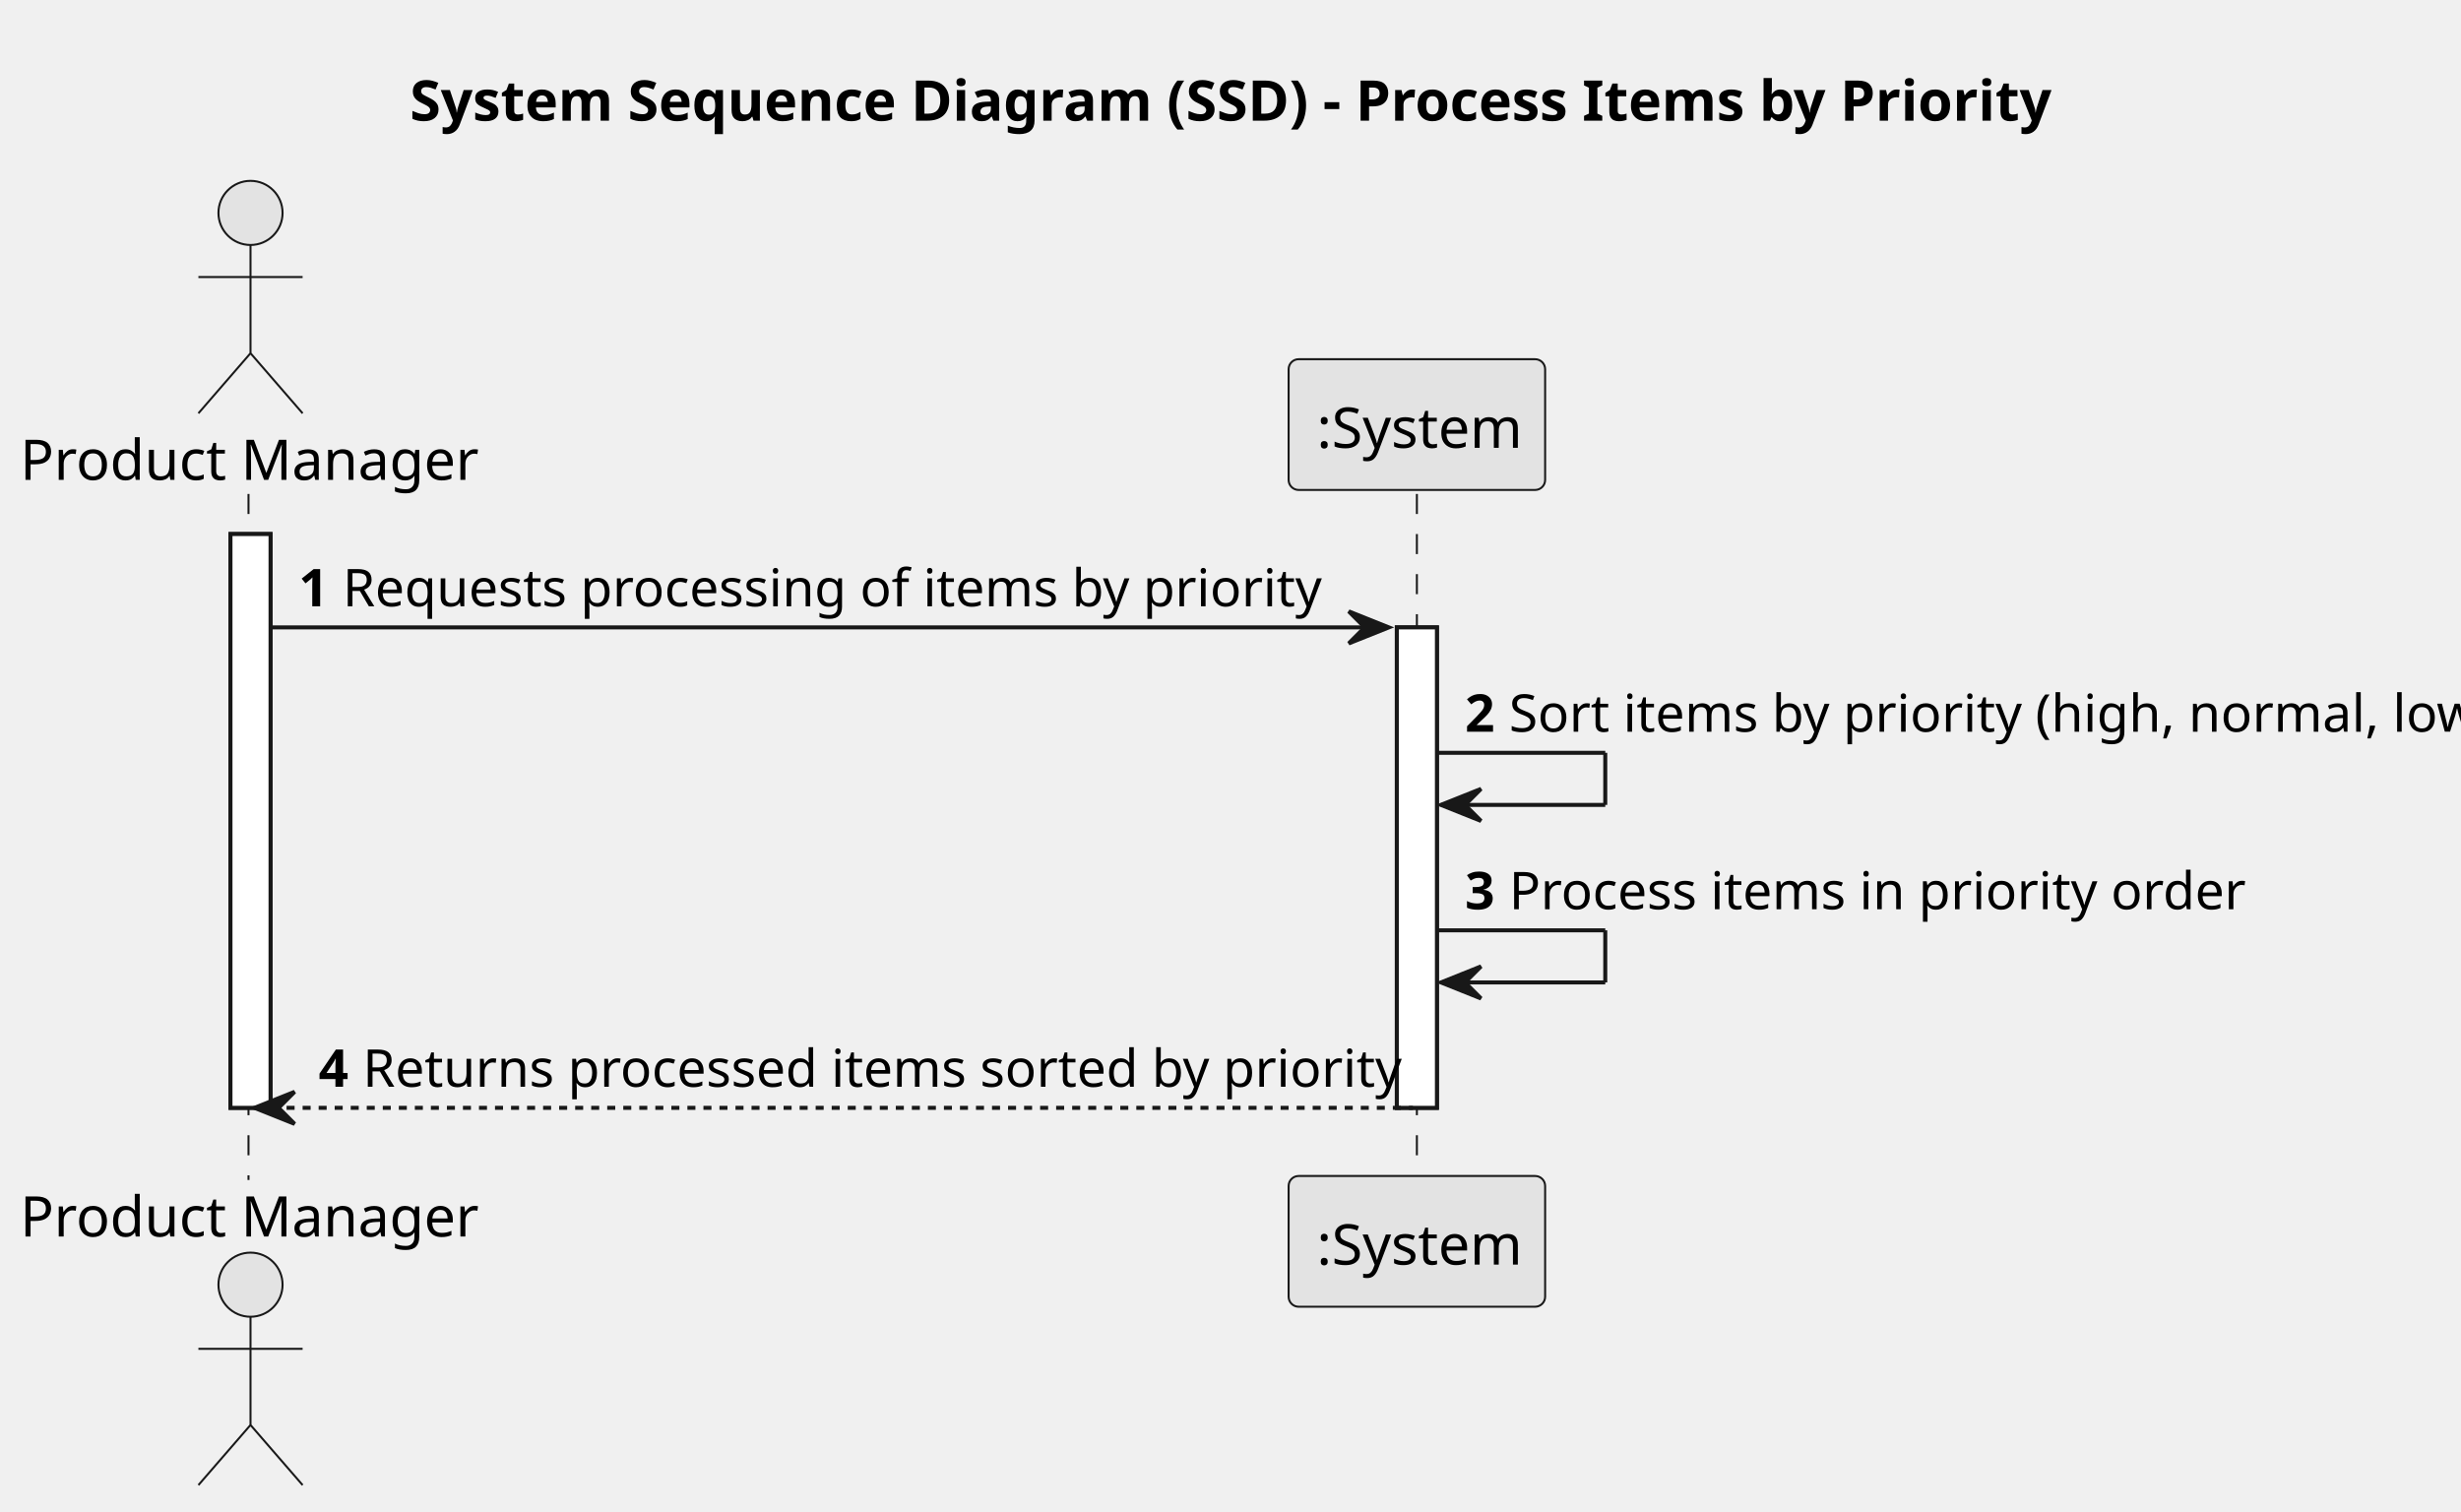
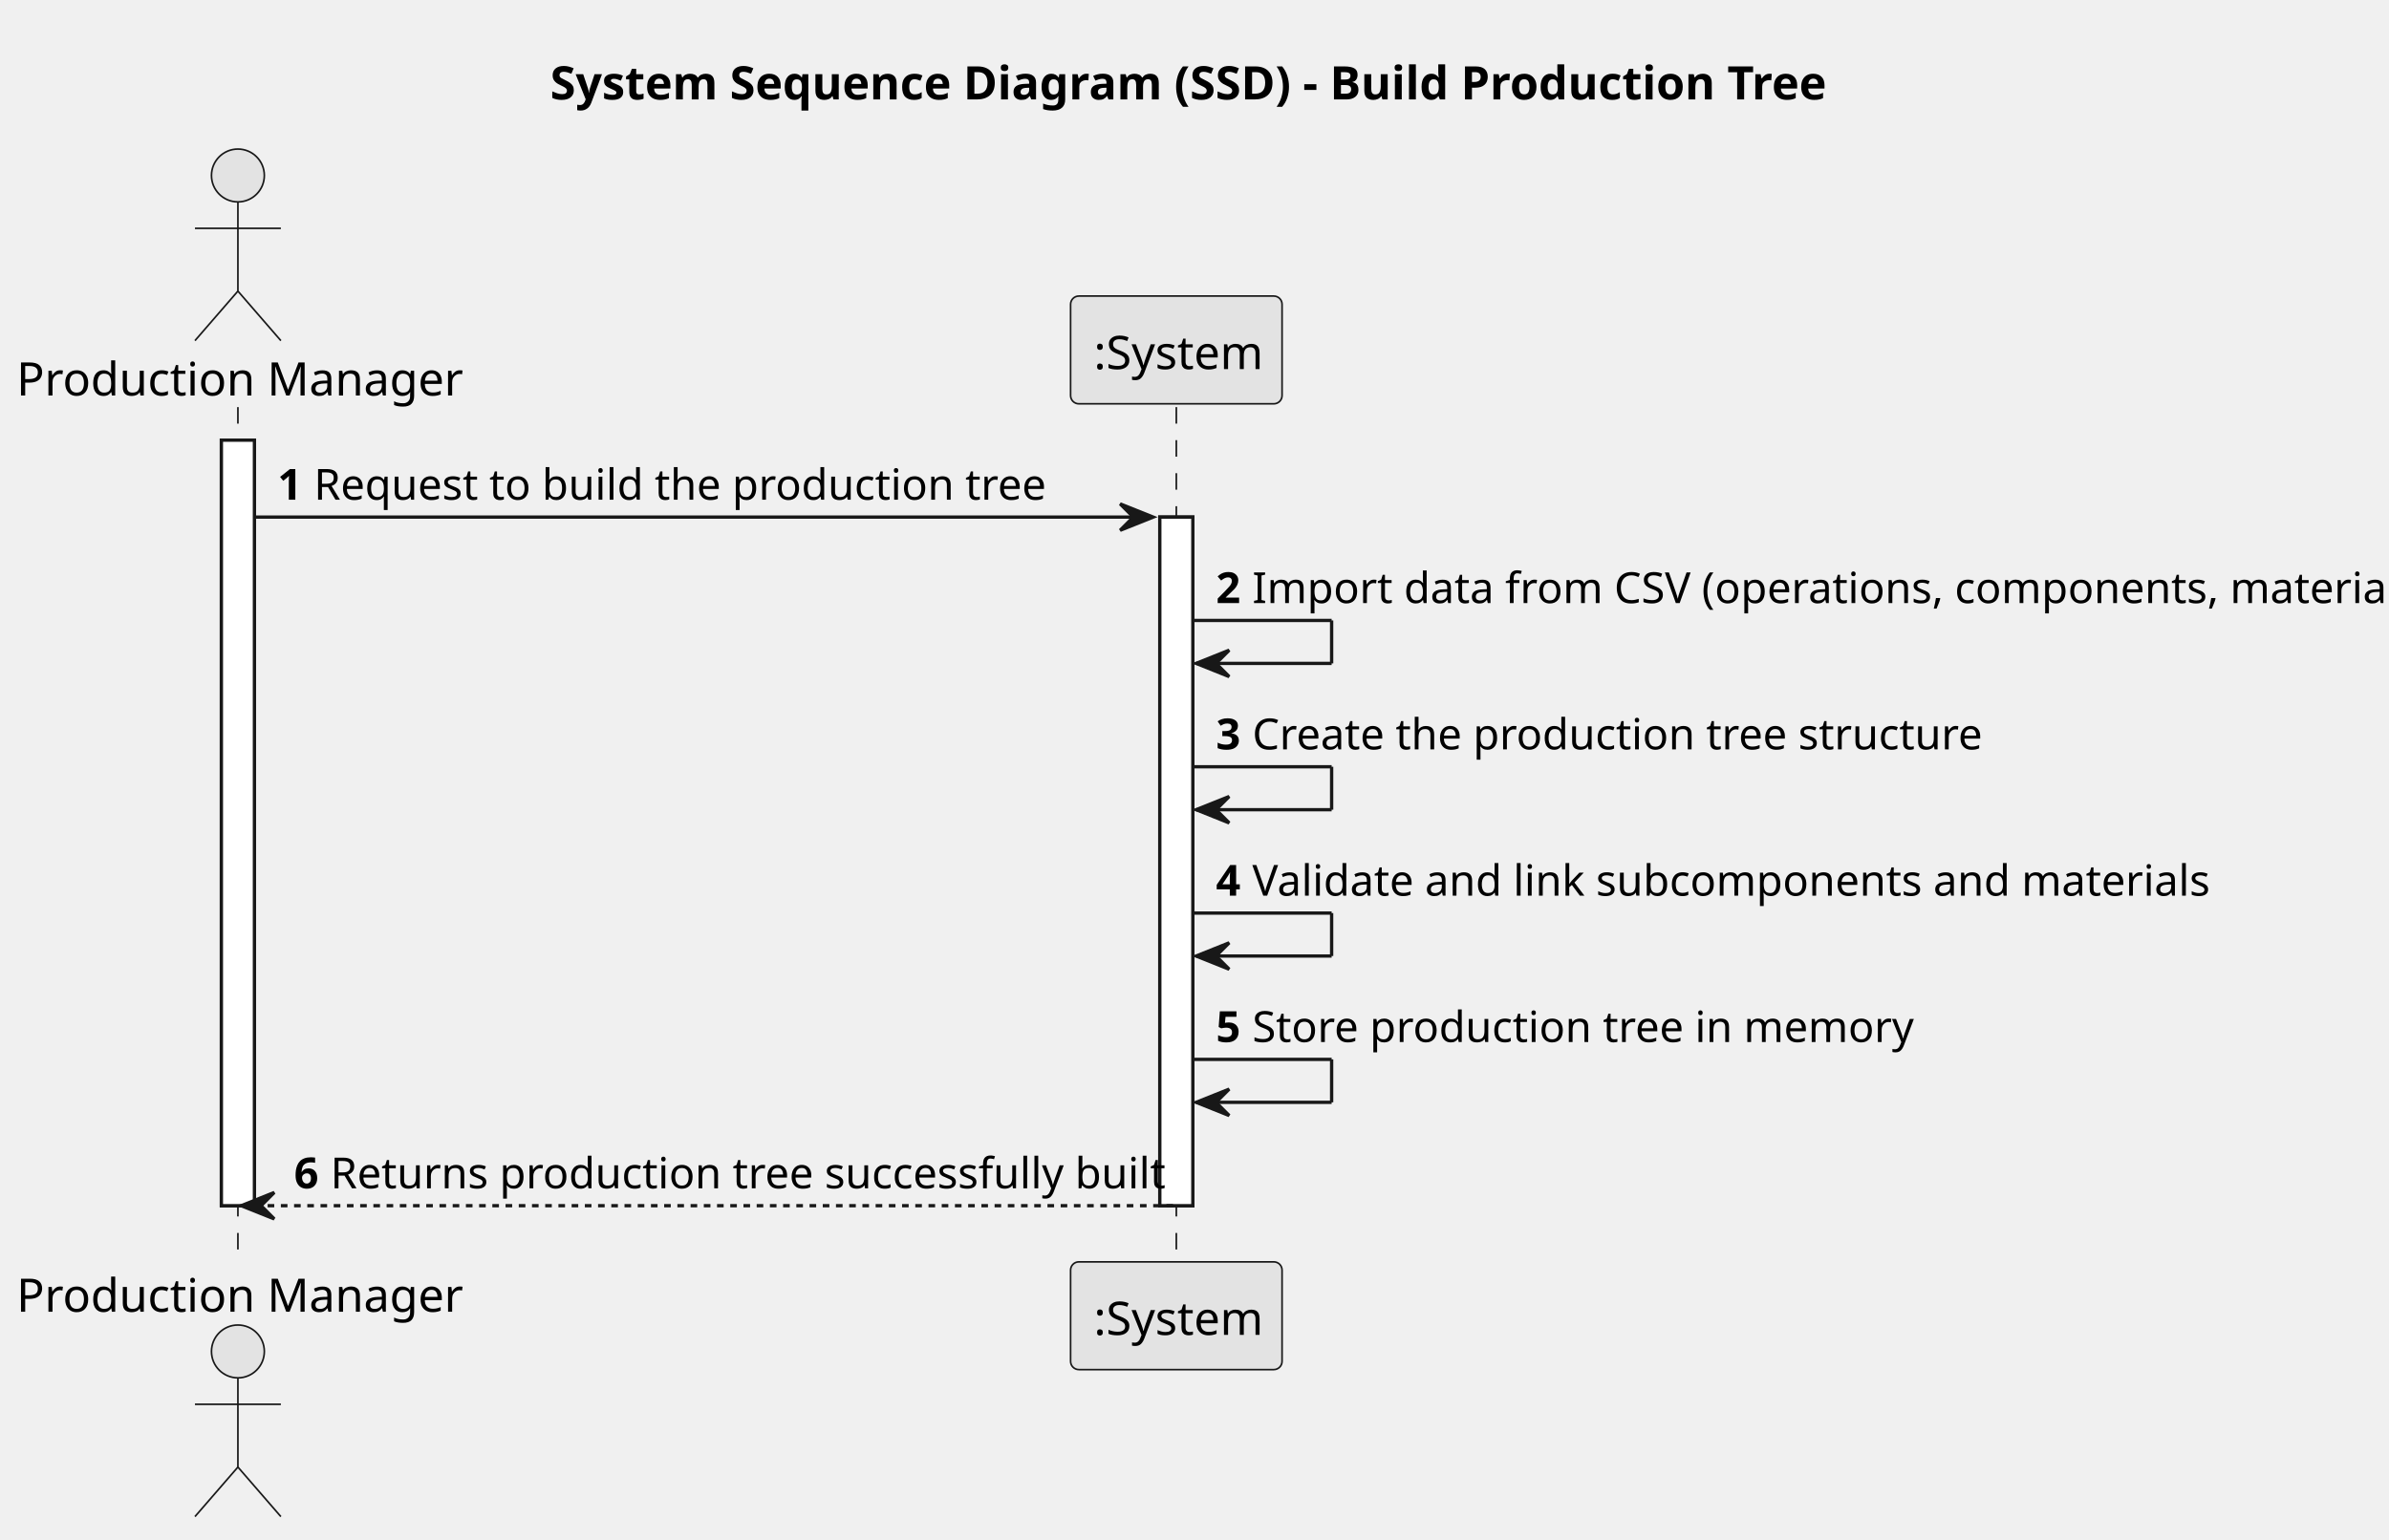
- <svg xmlns="http://www.w3.org/2000/svg" contentStyleType="text/css" height="377px" preserveAspectRatio="none" style="width:614px;height:377px;background:#FFFFFF;" version="1.1" viewBox="0 0 614 377" width="614px" zoomAndPan="magnify">
+ <svg xmlns="http://www.w3.org/2000/svg" contentStyleType="text/css" height="466px" preserveAspectRatio="none" style="width:723px;height:466px;background:#FFFFFF;" version="1.1" viewBox="0 0 723 466" width="723px" zoomAndPan="magnify">
  <defs />
  <g>
-     <text fill="#000000" font-family="sans-serif" font-size="14" font-weight="bold" lengthAdjust="spacing" textLength="414" x="102.25" y="30.107">System Sequence Diagram (SSD) - Process Items by Priority</text>
-     <rect fill="#FFFFFF" height="143.164" style="stroke:#181818;stroke-width:1.0;" width="10" x="57.5" y="133.242" />
-     <rect fill="#FFFFFF" height="119.873" style="stroke:#181818;stroke-width:1.0;" width="10" x="348.5" y="156.533" />
-     <line style="stroke:#181818;stroke-width:0.5;stroke-dasharray:5.0,5.0;" x1="62" x2="62" y1="123.242" y2="294.406" />
-     <line style="stroke:#181818;stroke-width:0.5;stroke-dasharray:5.0,5.0;" x1="353.5" x2="353.5" y1="123.242" y2="294.406" />
-     <text fill="#000000" font-family="sans-serif" font-size="14" lengthAdjust="spacing" textLength="109" x="5" y="119.728">Product Manager</text>
-     <ellipse cx="62.5" cy="53.121" fill="#E3E3E3" rx="8" ry="8" style="stroke:#181818;stroke-width:0.5;" />
-     <path d="M62.5,61.121 L62.5,88.121 M49.5,69.121 L75.5,69.121 M62.5,88.121 L49.5,103.121 M62.5,88.121 L75.5,103.121 " fill="none" style="stroke:#181818;stroke-width:0.5;" />
-     <text fill="#000000" font-family="sans-serif" font-size="14" lengthAdjust="spacing" textLength="109" x="5" y="308.514">Product Manager</text>
-     <ellipse cx="62.5" cy="320.527" fill="#E3E3E3" rx="8" ry="8" style="stroke:#181818;stroke-width:0.5;" />
-     <path d="M62.5,328.527 L62.5,355.527 M49.5,336.527 L75.5,336.527 M62.5,355.527 L49.5,370.527 M62.5,355.527 L75.5,370.527 " fill="none" style="stroke:#181818;stroke-width:0.5;" />
-     <rect fill="#E3E3E3" height="32.621" rx="2.5" ry="2.5" style="stroke:#181818;stroke-width:0.5;" width="64" x="321.5" y="89.621" />
-     <text fill="#000000" font-family="sans-serif" font-size="14" lengthAdjust="spacing" textLength="50" x="328.5" y="111.728">:System</text>
-     <rect fill="#E3E3E3" height="32.621" rx="2.5" ry="2.5" style="stroke:#181818;stroke-width:0.5;" width="64" x="321.5" y="293.406" />
-     <text fill="#000000" font-family="sans-serif" font-size="14" lengthAdjust="spacing" textLength="50" x="328.5" y="315.514">:System</text>
-     <rect fill="#FFFFFF" height="143.164" style="stroke:#181818;stroke-width:1.0;" width="10" x="57.5" y="133.242" />
-     <rect fill="#FFFFFF" height="119.873" style="stroke:#181818;stroke-width:1.0;" width="10" x="348.5" y="156.533" />
-     <polygon fill="#181818" points="336.5,152.533,346.5,156.533,336.5,160.533,340.5,156.533" style="stroke:#181818;stroke-width:1.0;" />
-     <line style="stroke:#181818;stroke-width:1.0;" x1="67.5" x2="342.5" y1="156.533" y2="156.533" />
-     <text fill="#000000" font-family="sans-serif" font-size="13" font-weight="bold" lengthAdjust="spacing" textLength="7" x="74.5" y="151.27">1</text>
-     <text fill="#000000" font-family="sans-serif" font-size="13" lengthAdjust="spacing" textLength="233" x="85.5" y="151.27">Requests processing of items by priority</text>
-     <line style="stroke:#181818;stroke-width:1.0;" x1="358.5" x2="400.5" y1="187.824" y2="187.824" />
-     <line style="stroke:#181818;stroke-width:1.0;" x1="400.5" x2="400.5" y1="187.824" y2="200.824" />
-     <line style="stroke:#181818;stroke-width:1.0;" x1="359.5" x2="400.5" y1="200.824" y2="200.824" />
-     <polygon fill="#181818" points="369.5,196.824,359.5,200.824,369.5,204.824,365.5,200.824" style="stroke:#181818;stroke-width:1.0;" />
-     <text fill="#000000" font-family="sans-serif" font-size="13" font-weight="bold" lengthAdjust="spacing" textLength="7" x="365.5" y="182.561">2</text>
-     <text fill="#000000" font-family="sans-serif" font-size="13" lengthAdjust="spacing" textLength="231" x="376.5" y="182.561">Sort items by priority (high, normal, low)</text>
-     <line style="stroke:#181818;stroke-width:1.0;" x1="358.5" x2="400.5" y1="232.115" y2="232.115" />
-     <line style="stroke:#181818;stroke-width:1.0;" x1="400.5" x2="400.5" y1="232.115" y2="245.115" />
-     <line style="stroke:#181818;stroke-width:1.0;" x1="359.5" x2="400.5" y1="245.115" y2="245.115" />
-     <polygon fill="#181818" points="369.5,241.115,359.5,245.115,369.5,249.115,365.5,245.115" style="stroke:#181818;stroke-width:1.0;" />
-     <text fill="#000000" font-family="sans-serif" font-size="13" font-weight="bold" lengthAdjust="spacing" textLength="7" x="365.5" y="226.852">3</text>
-     <text fill="#000000" font-family="sans-serif" font-size="13" lengthAdjust="spacing" textLength="174" x="376.5" y="226.852">Process items in priority order</text>
-     <polygon fill="#181818" points="73.5,272.406,63.5,276.406,73.5,280.406,69.5,276.406" style="stroke:#181818;stroke-width:1.0;" />
-     <line style="stroke:#181818;stroke-width:1.0;stroke-dasharray:2.0,2.0;" x1="67.5" x2="352.5" y1="276.406" y2="276.406" />
-     <text fill="#000000" font-family="sans-serif" font-size="13" font-weight="bold" lengthAdjust="spacing" textLength="7" x="79.5" y="271.144">4</text>
-     <text fill="#000000" font-family="sans-serif" font-size="13" lengthAdjust="spacing" textLength="246" x="90.5" y="271.144">Returns processed items sorted by priority</text>
+     <text fill="#000000" font-family="sans-serif" font-size="14" font-weight="bold" lengthAdjust="spacing" textLength="394" x="166.5" y="30.107">System Sequence Diagram (SSD) - Build Production Tree</text>
+     <rect fill="#FFFFFF" height="231.746" style="stroke:#181818;stroke-width:1.0;" width="10" x="67" y="133.242" />
+     <rect fill="#FFFFFF" height="208.455" style="stroke:#181818;stroke-width:1.0;" width="10" x="351" y="156.533" />
+     <line style="stroke:#181818;stroke-width:0.5;stroke-dasharray:5.0,5.0;" x1="72" x2="72" y1="123.242" y2="382.988" />
+     <line style="stroke:#181818;stroke-width:0.5;stroke-dasharray:5.0,5.0;" x1="356" x2="356" y1="123.242" y2="382.988" />
+     <text fill="#000000" font-family="sans-serif" font-size="14" lengthAdjust="spacing" textLength="128" x="5" y="119.728">Production Manager</text>
+     <ellipse cx="72" cy="53.121" fill="#E3E3E3" rx="8" ry="8" style="stroke:#181818;stroke-width:0.5;" />
+     <path d="M72,61.121 L72,88.121 M59,69.121 L85,69.121 M72,88.121 L59,103.121 M72,88.121 L85,103.121 " fill="none" style="stroke:#181818;stroke-width:0.5;" />
+     <text fill="#000000" font-family="sans-serif" font-size="14" lengthAdjust="spacing" textLength="128" x="5" y="397.096">Production Manager</text>
+     <ellipse cx="72" cy="409.109" fill="#E3E3E3" rx="8" ry="8" style="stroke:#181818;stroke-width:0.5;" />
+     <path d="M72,417.109 L72,444.109 M59,425.109 L85,425.109 M72,444.109 L59,459.109 M72,444.109 L85,459.109 " fill="none" style="stroke:#181818;stroke-width:0.5;" />
+     <rect fill="#E3E3E3" height="32.621" rx="2.5" ry="2.5" style="stroke:#181818;stroke-width:0.5;" width="64" x="324" y="89.621" />
+     <text fill="#000000" font-family="sans-serif" font-size="14" lengthAdjust="spacing" textLength="50" x="331" y="111.728">:System</text>
+     <rect fill="#E3E3E3" height="32.621" rx="2.5" ry="2.5" style="stroke:#181818;stroke-width:0.5;" width="64" x="324" y="381.988" />
+     <text fill="#000000" font-family="sans-serif" font-size="14" lengthAdjust="spacing" textLength="50" x="331" y="404.096">:System</text>
+     <rect fill="#FFFFFF" height="231.746" style="stroke:#181818;stroke-width:1.0;" width="10" x="67" y="133.242" />
+     <rect fill="#FFFFFF" height="208.455" style="stroke:#181818;stroke-width:1.0;" width="10" x="351" y="156.533" />
+     <polygon fill="#181818" points="339,152.533,349,156.533,339,160.533,343,156.533" style="stroke:#181818;stroke-width:1.0;" />
+     <line style="stroke:#181818;stroke-width:1.0;" x1="77" x2="345" y1="156.533" y2="156.533" />
+     <text fill="#000000" font-family="sans-serif" font-size="13" font-weight="bold" lengthAdjust="spacing" textLength="7" x="84" y="151.27">1</text>
+     <text fill="#000000" font-family="sans-serif" font-size="13" lengthAdjust="spacing" textLength="206" x="95" y="151.27">Request to build the production tree</text>
+     <line style="stroke:#181818;stroke-width:1.0;" x1="361" x2="403" y1="187.824" y2="187.824" />
+     <line style="stroke:#181818;stroke-width:1.0;" x1="403" x2="403" y1="187.824" y2="200.824" />
+     <line style="stroke:#181818;stroke-width:1.0;" x1="362" x2="403" y1="200.824" y2="200.824" />
+     <polygon fill="#181818" points="372,196.824,362,200.824,372,204.824,368,200.824" style="stroke:#181818;stroke-width:1.0;" />
+     <text fill="#000000" font-family="sans-serif" font-size="13" font-weight="bold" lengthAdjust="spacing" textLength="7" x="368" y="182.561">2</text>
+     <text fill="#000000" font-family="sans-serif" font-size="13" lengthAdjust="spacing" textLength="337" x="379" y="182.561">Import data from CSV (operations, components, materials)</text>
+     <line style="stroke:#181818;stroke-width:1.0;" x1="361" x2="403" y1="232.115" y2="232.115" />
+     <line style="stroke:#181818;stroke-width:1.0;" x1="403" x2="403" y1="232.115" y2="245.115" />
+     <line style="stroke:#181818;stroke-width:1.0;" x1="362" x2="403" y1="245.115" y2="245.115" />
+     <polygon fill="#181818" points="372,241.115,362,245.115,372,249.115,368,245.115" style="stroke:#181818;stroke-width:1.0;" />
+     <text fill="#000000" font-family="sans-serif" font-size="13" font-weight="bold" lengthAdjust="spacing" textLength="7" x="368" y="226.852">3</text>
+     <text fill="#000000" font-family="sans-serif" font-size="13" lengthAdjust="spacing" textLength="205" x="379" y="226.852">Create the production tree structure</text>
+     <line style="stroke:#181818;stroke-width:1.0;" x1="361" x2="403" y1="276.406" y2="276.406" />
+     <line style="stroke:#181818;stroke-width:1.0;" x1="403" x2="403" y1="276.406" y2="289.406" />
+     <line style="stroke:#181818;stroke-width:1.0;" x1="362" x2="403" y1="289.406" y2="289.406" />
+     <polygon fill="#181818" points="372,285.406,362,289.406,372,293.406,368,289.406" style="stroke:#181818;stroke-width:1.0;" />
+     <text fill="#000000" font-family="sans-serif" font-size="13" font-weight="bold" lengthAdjust="spacing" textLength="7" x="368" y="271.144">4</text>
+     <text fill="#000000" font-family="sans-serif" font-size="13" lengthAdjust="spacing" textLength="274" x="379" y="271.144">Validate and link subcomponents and materials</text>
+     <line style="stroke:#181818;stroke-width:1.0;" x1="361" x2="403" y1="320.697" y2="320.697" />
+     <line style="stroke:#181818;stroke-width:1.0;" x1="403" x2="403" y1="320.697" y2="333.697" />
+     <line style="stroke:#181818;stroke-width:1.0;" x1="362" x2="403" y1="333.697" y2="333.697" />
+     <polygon fill="#181818" points="372,329.697,362,333.697,372,337.697,368,333.697" style="stroke:#181818;stroke-width:1.0;" />
+     <text fill="#000000" font-family="sans-serif" font-size="13" font-weight="bold" lengthAdjust="spacing" textLength="7" x="368" y="315.435">5</text>
+     <text fill="#000000" font-family="sans-serif" font-size="13" lengthAdjust="spacing" textLength="186" x="379" y="315.435">Store production tree in memory</text>
+     <polygon fill="#181818" points="83,360.988,73,364.988,83,368.988,79,364.988" style="stroke:#181818;stroke-width:1.0;" />
+     <line style="stroke:#181818;stroke-width:1.0;stroke-dasharray:2.0,2.0;" x1="77" x2="355" y1="364.988" y2="364.988" />
+     <text fill="#000000" font-family="sans-serif" font-size="13" font-weight="bold" lengthAdjust="spacing" textLength="7" x="89" y="359.726">6</text>
+     <text fill="#000000" font-family="sans-serif" font-size="13" lengthAdjust="spacing" textLength="239" x="100" y="359.726">Returns production tree successfully built</text>
  </g>
</svg>
